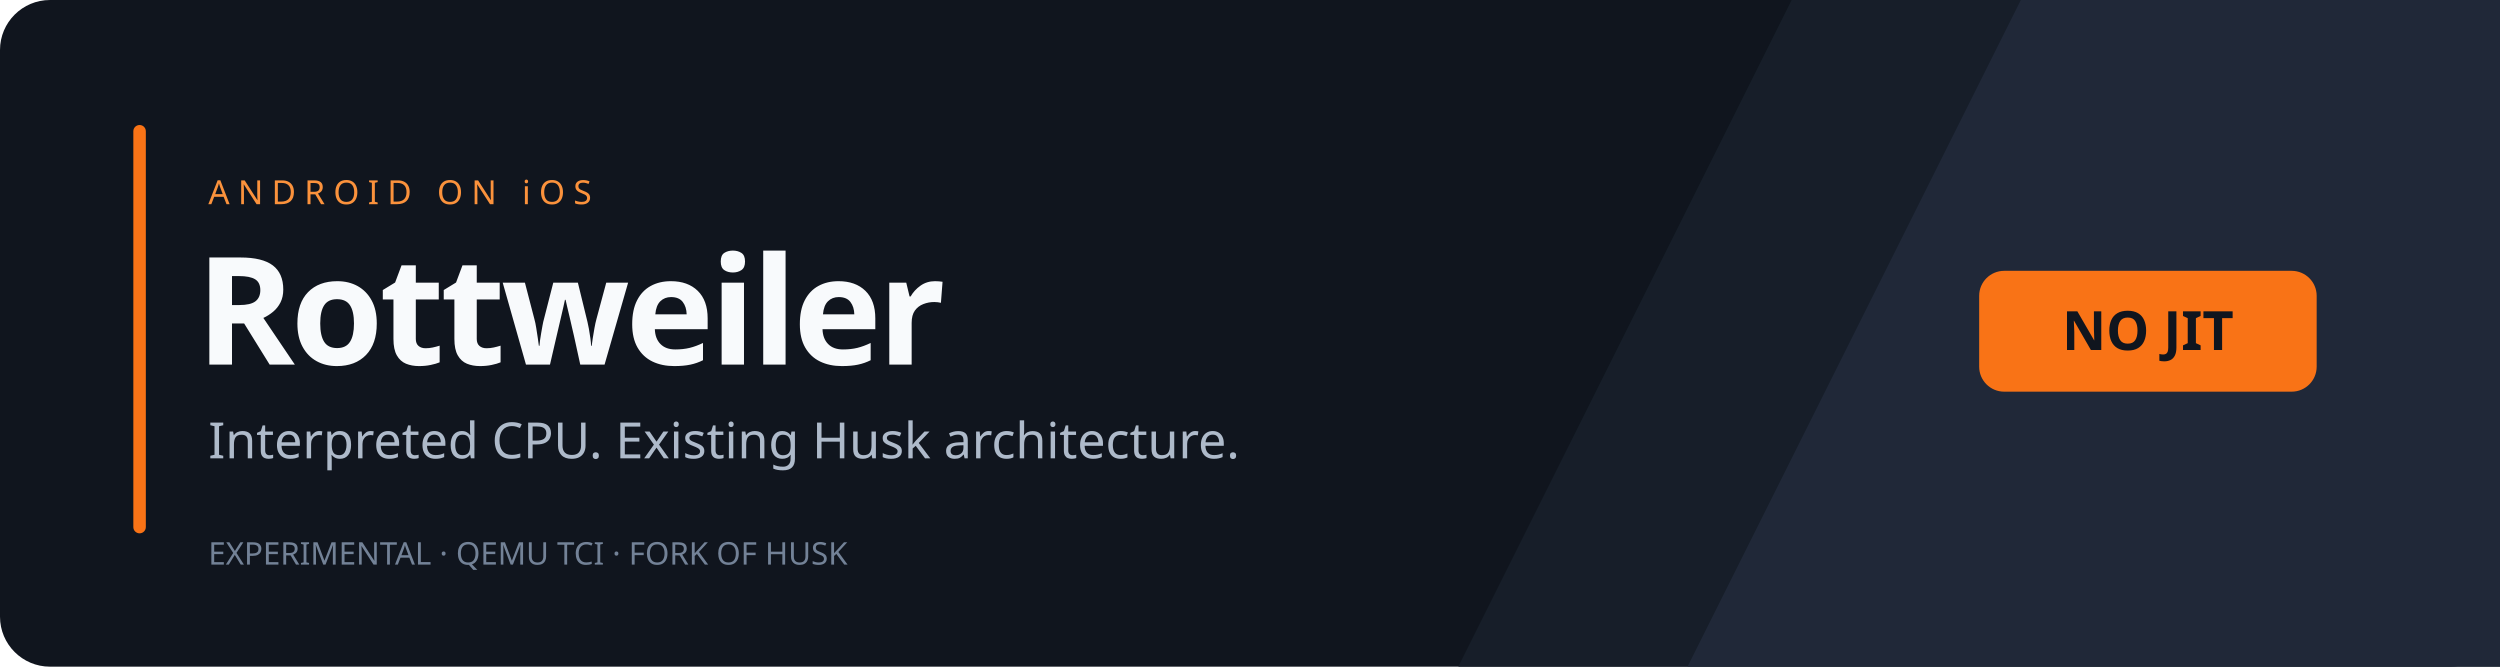
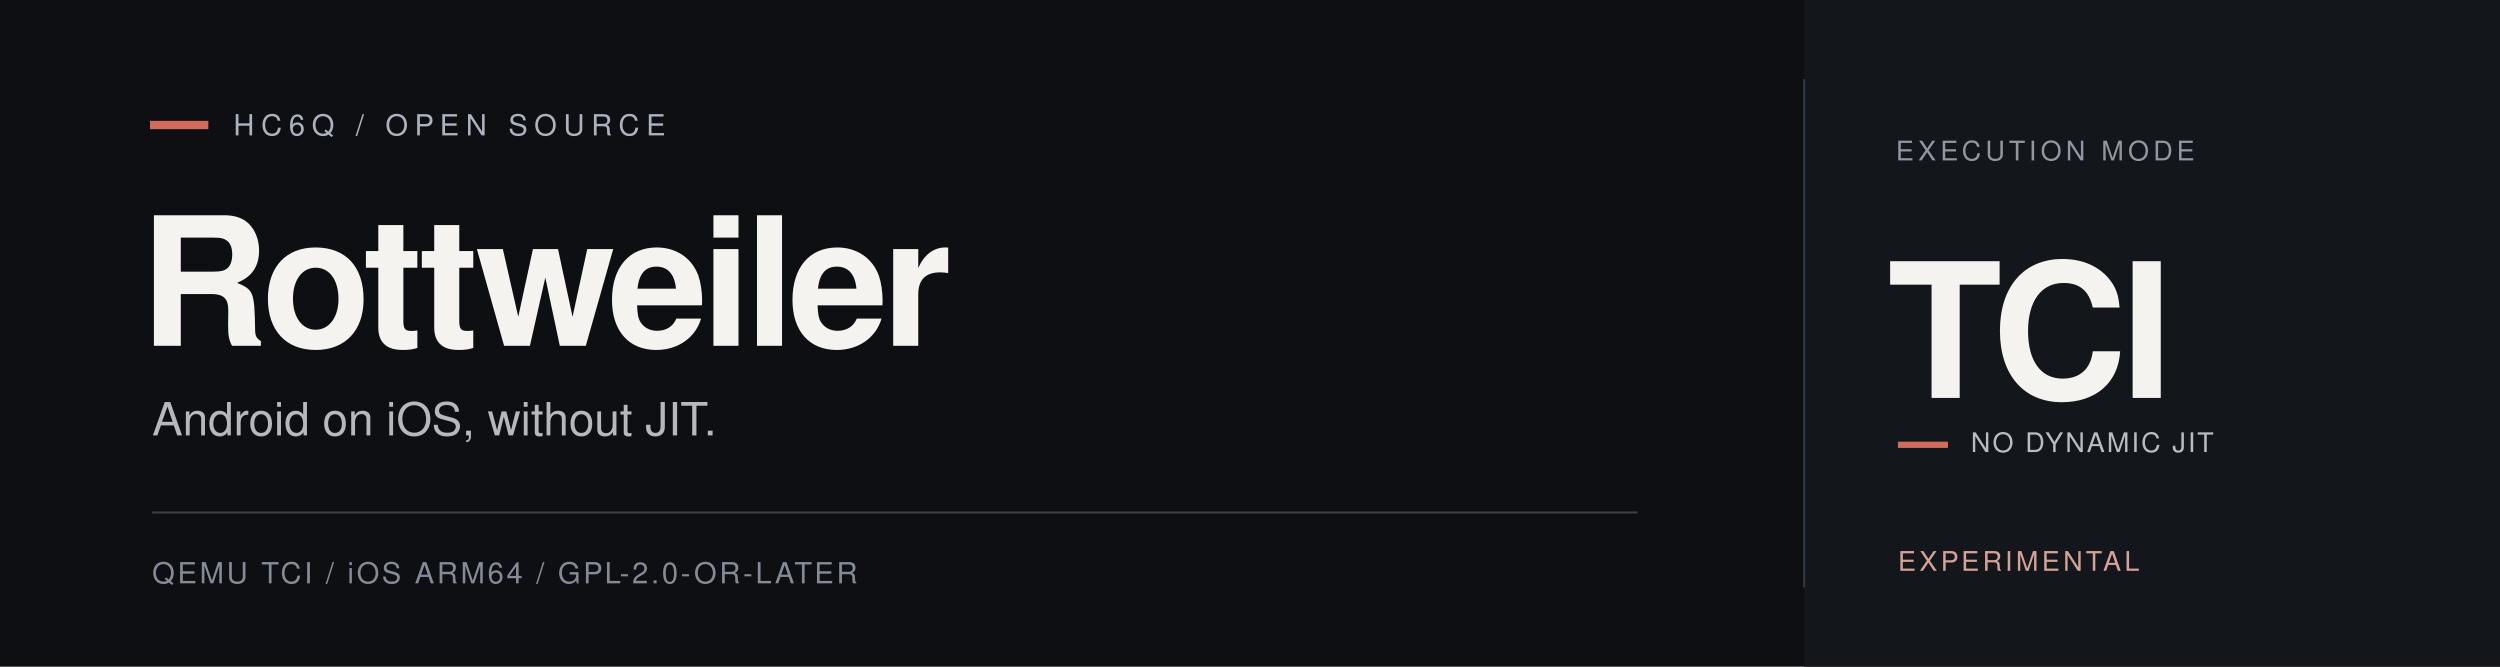
<svg xmlns="http://www.w3.org/2000/svg" width="1200" height="320" viewBox="0 0 1200 320" role="img" aria-labelledby="title desc">
-   <rect width="1200" height="320" rx="24" fill="#10151e" />
-   <path d="M860 0h340v320H700z" fill="#171e29" />
-   <path d="M970 0h230v320H810z" fill="#202838" />
-   <rect x="64" y="60" width="6" height="196" rx="3" fill="#f97316" />
-   <text x="100" y="98" fill="#fb923c" font-family="sans-serif" font-size="16" letter-spacing="4">ANDROID ON iOS</text>
-   <text x="94" y="175" fill="#f8fafc" font-family="sans-serif" font-size="72" font-weight="700" letter-spacing="-2">Rottweiler</text>
-   <text x="100" y="220" fill="#aebaca" font-family="sans-serif" font-size="24">Interpreted CPU. Existing Husk architecture.</text>
-   <rect x="950" y="130" width="162" height="58" rx="12" fill="#f97316" />
-   <text x="1031" y="168" text-anchor="middle" fill="#10151e" font-family="sans-serif" font-size="26" font-weight="700">NO JIT</text>
-   <text x="100" y="271" fill="#738297" font-family="sans-serif" font-size="15">EXPERIMENTAL · QEMU TCI · FORK OF HUSK</text>
+   <rect width="1200" height="320" fill="#0D0F12" />
+   <rect x="866" width="334" height="320" fill="#13161B" />
+   <line x1="866" y1="38" x2="866" y2="282" stroke="#333840" />
+   <rect x="72" y="58" width="28" height="4" fill="#D36B5C" />
+   <text x="112" y="65" fill="#ACB3BE" font-family="-apple-system, BlinkMacSystemFont, Helvetica, Arial, sans-serif" font-size="14" letter-spacing="3.2">HC6Q / OPEN SOURCE</text>
+   <text x="67" y="166" fill="#F4F3F0" font-family="-apple-system, BlinkMacSystemFont, Helvetica, Arial, sans-serif" font-size="86" font-weight="700" letter-spacing="-3">Rottweiler</text>
+   <text x="73" y="209" fill="#B6B8BD" font-family="-apple-system, BlinkMacSystemFont, Helvetica, Arial, sans-serif" font-size="22">Android on iOS, without JIT.</text>
+   <line x1="73" y1="246" x2="786" y2="246" stroke="#3A3D43" />
+   <text x="73" y="280" fill="#858B96" font-family="-apple-system, BlinkMacSystemFont, Helvetica, Arial, sans-serif" font-size="14" letter-spacing="1.3">QEMU TCI    /    iOS ARM64    /    GPL-2.0-OR-LATER</text>
+   <text x="910" y="77" fill="#9097A0" font-family="-apple-system, BlinkMacSystemFont, Helvetica, Arial, sans-serif" font-size="13" letter-spacing="2">EXECUTION MODE</text>
+   <text x="906" y="191" fill="#F4F3F0" font-family="-apple-system, BlinkMacSystemFont, Helvetica, Arial, sans-serif" font-size="90" font-weight="700" letter-spacing="-3">TCI</text>
+   <rect x="911" y="212" width="24" height="3" fill="#D36B5C" />
+   <text x="946" y="217" fill="#B7BCC5" font-family="-apple-system, BlinkMacSystemFont, Helvetica, Arial, sans-serif" font-size="13" letter-spacing="1">NO DYNAMIC JIT</text>
+   <text x="911" y="274" fill="#D6A298" font-family="-apple-system, BlinkMacSystemFont, Helvetica, Arial, sans-serif" font-size="13" letter-spacing="1.6">EXPERIMENTAL</text>
</svg>
